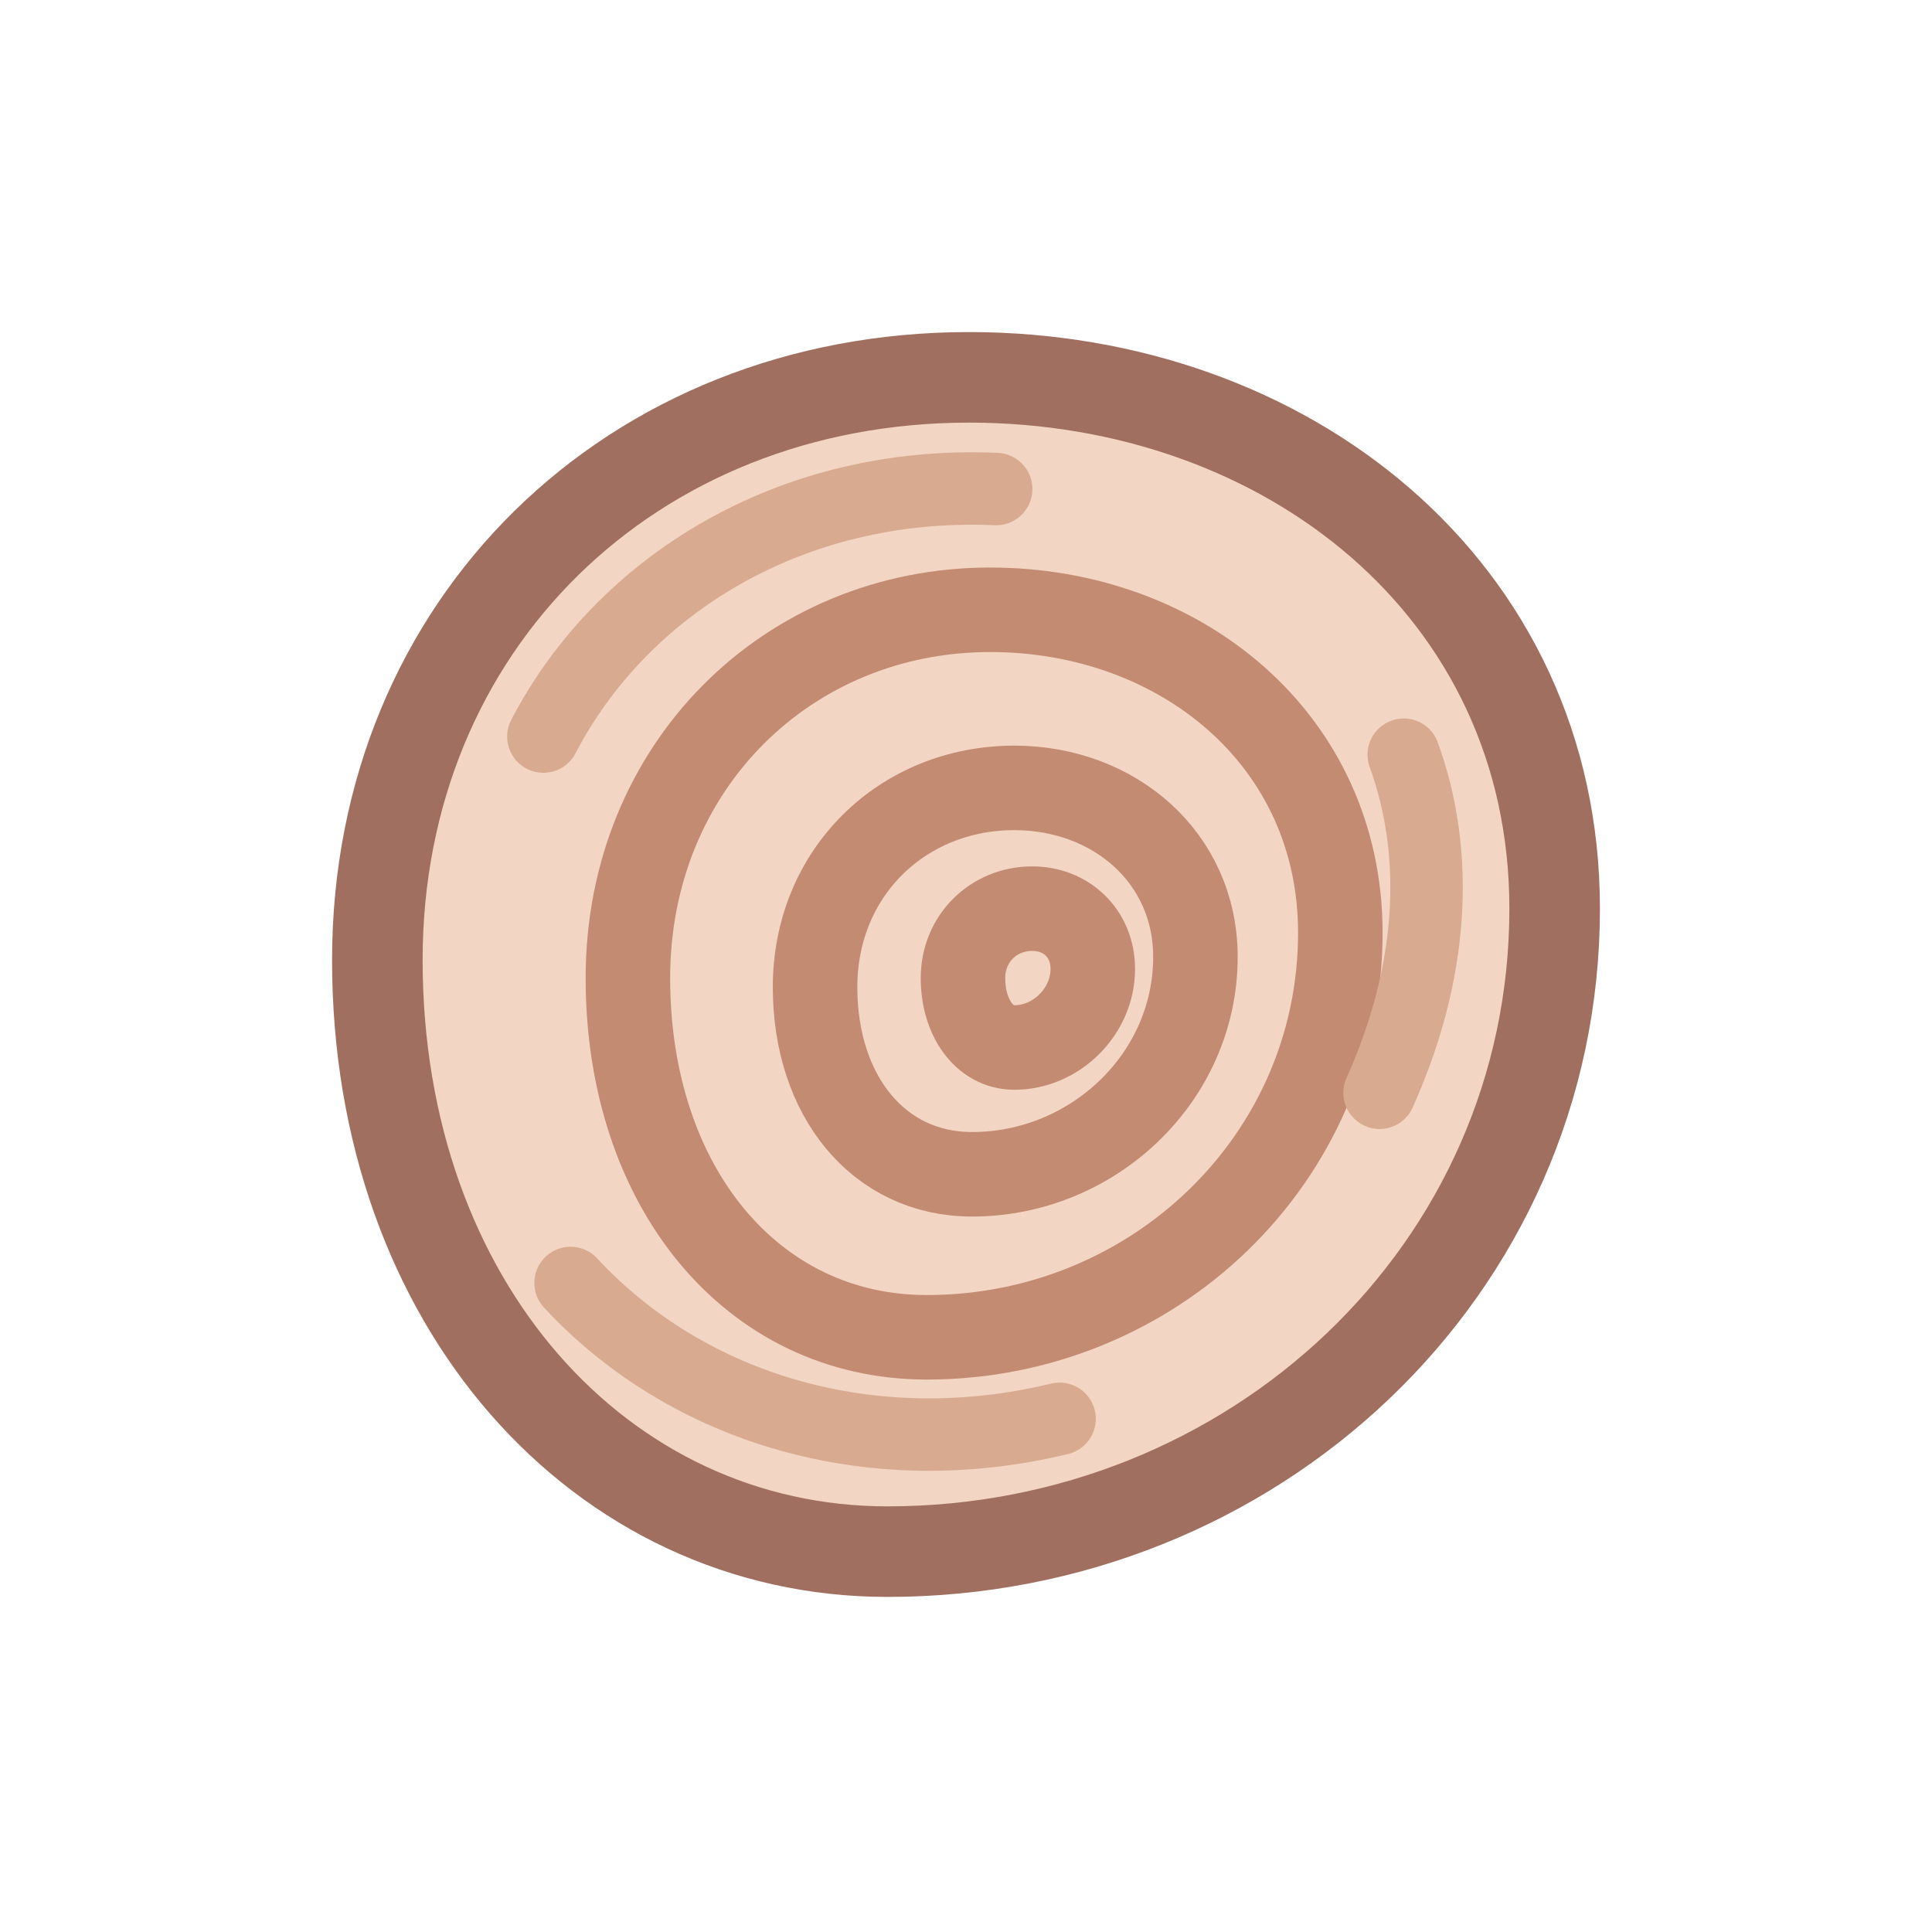
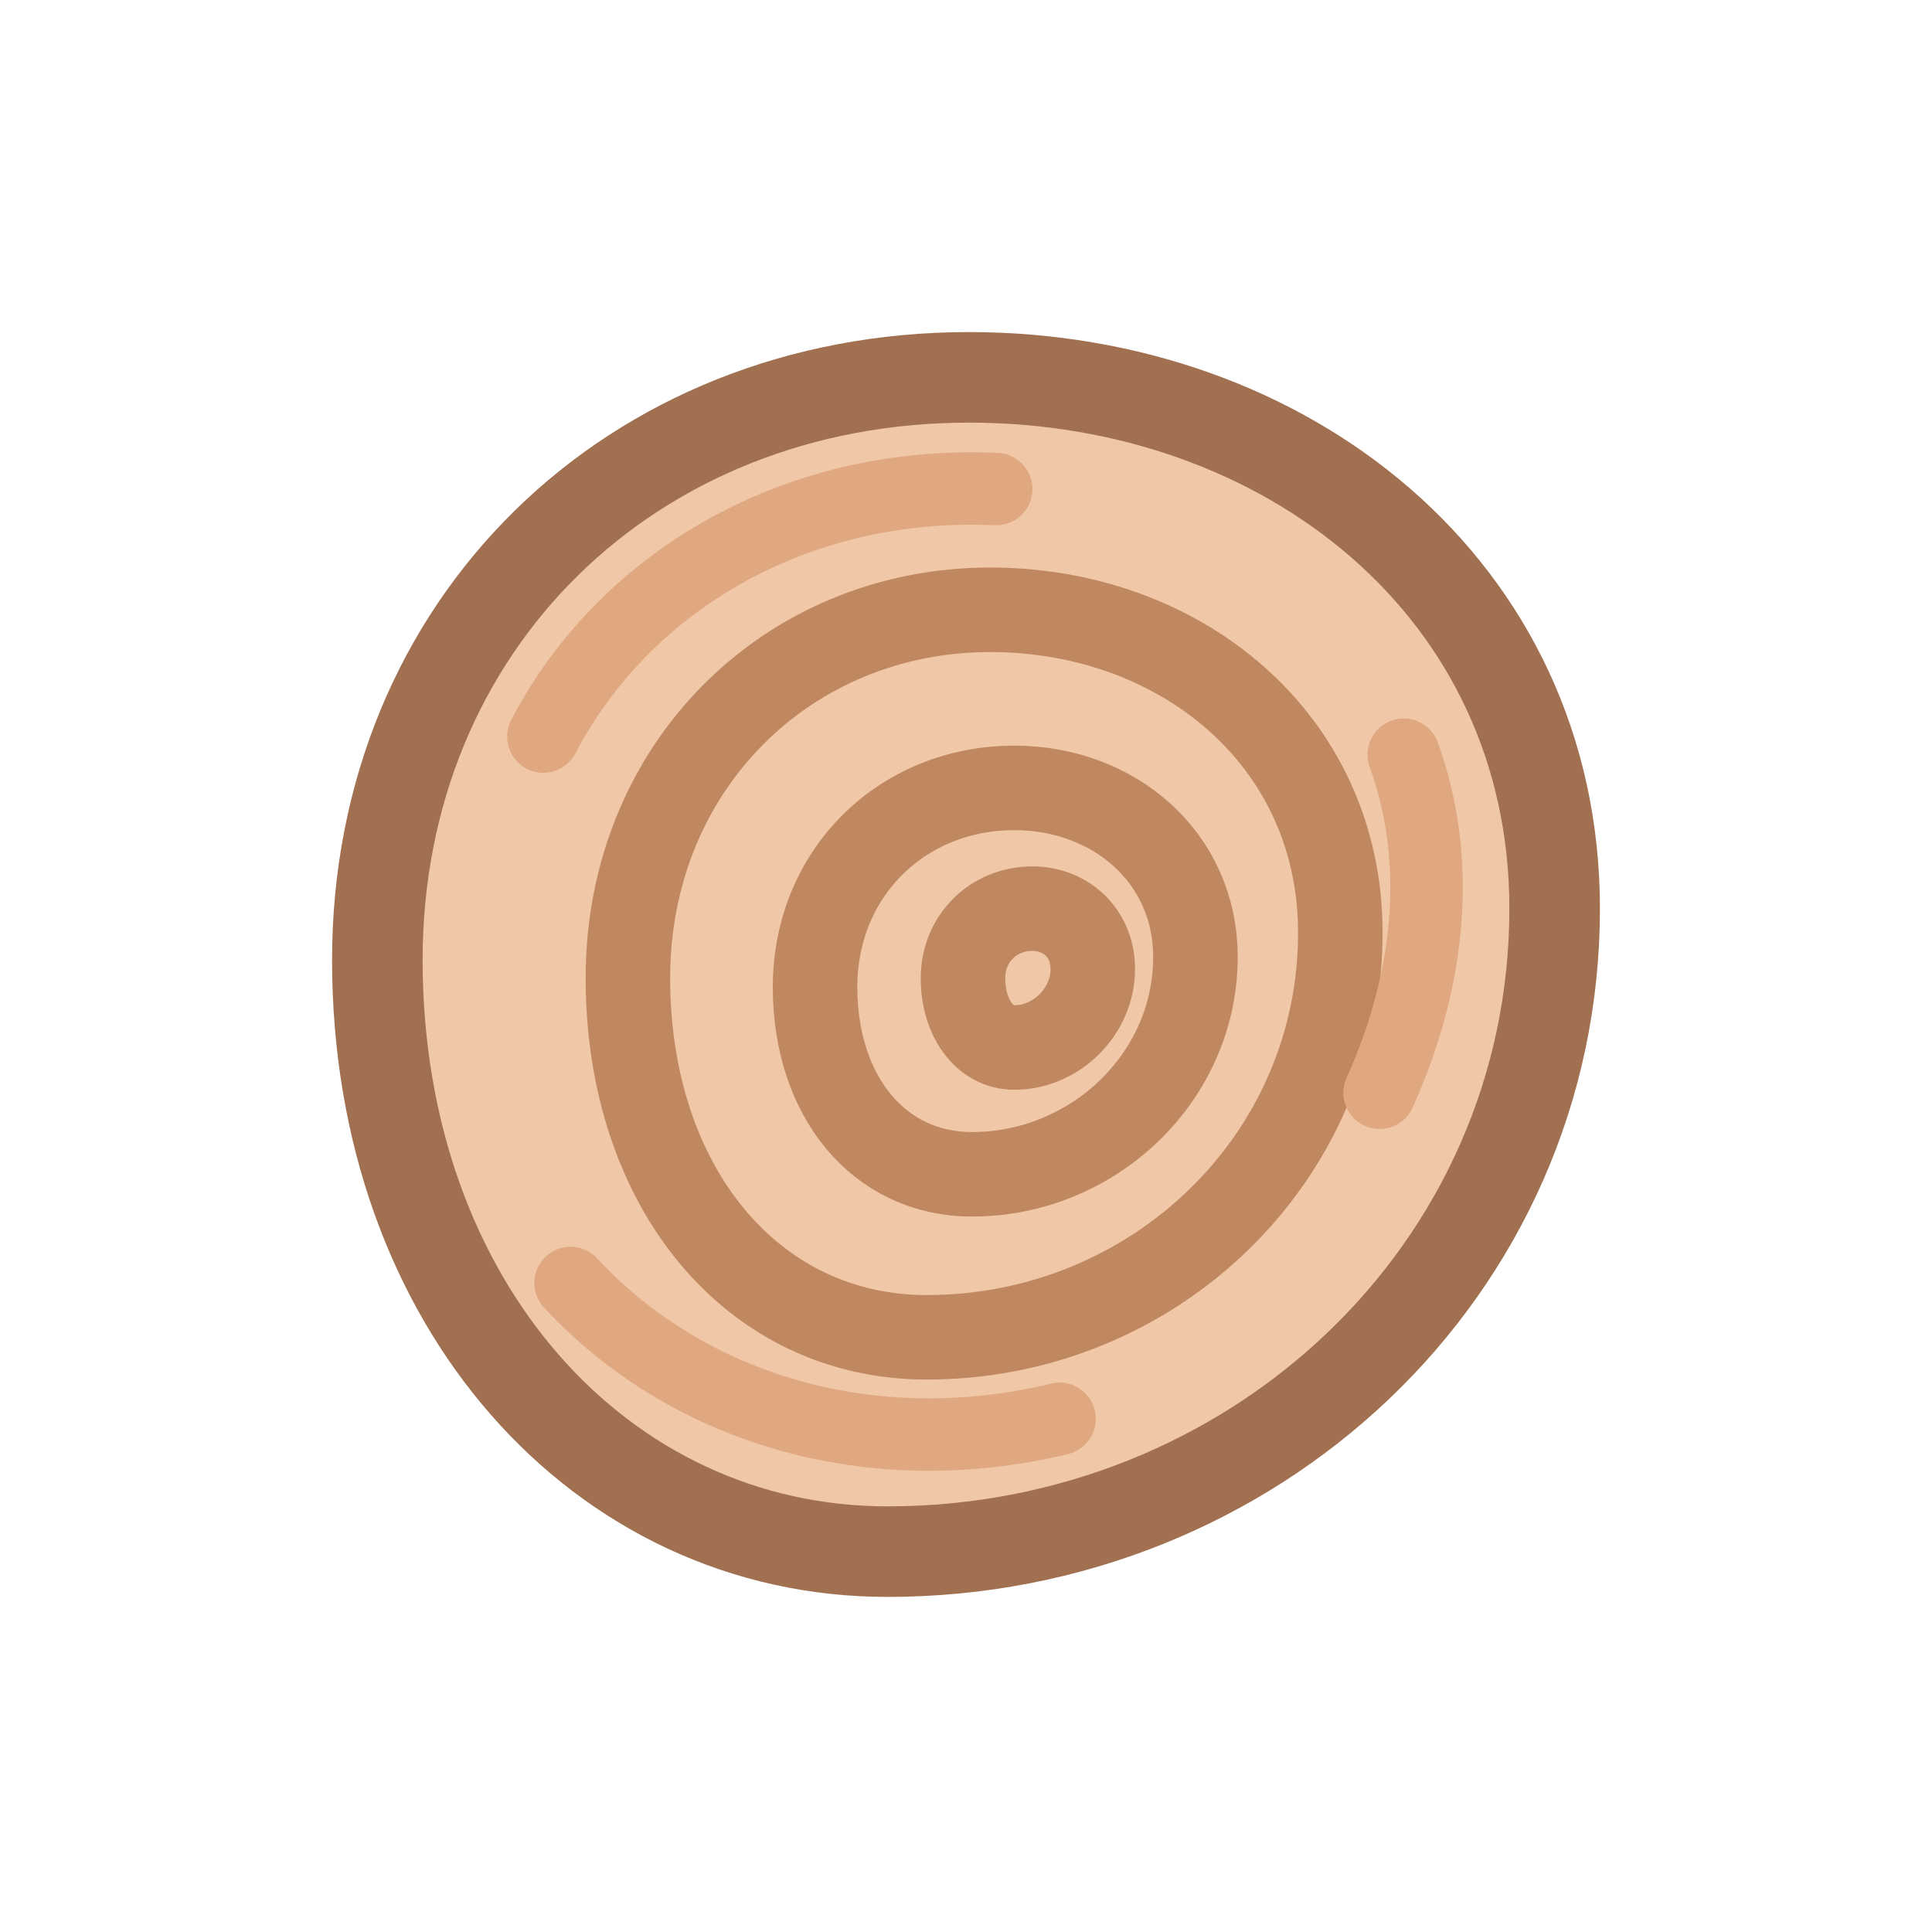
<svg xmlns="http://www.w3.org/2000/svg" viewBox="0 0 64 64" role="img" aria-labelledby="title desc">
-   <path d="M12.5 31.8c0-11.1 8.4-19.3 19.6-19.3 10.5 0 19.4 7 19.4 17.6 0 12-10 21.3-22.1 21.3-9.5 0-16.9-8.2-16.9-19.6Z" fill="#F2D6C3" stroke="#A16F5F" stroke-width="3" stroke-linecap="round" stroke-linejoin="round" />
-   <g fill="none" stroke="#C48B73" stroke-width="2.8" stroke-linecap="round" stroke-linejoin="round">
+   <path d="M12.5 31.8c0-11.1 8.4-19.3 19.6-19.3 10.5 0 19.4 7 19.4 17.6 0 12-10 21.3-22.1 21.3-9.5 0-16.9-8.2-16.9-19.6Z" fill="#F0C8A8" stroke="#A07050" stroke-width="3" stroke-linecap="round" stroke-linejoin="round" />
+   <g fill="none" stroke="#C08860" stroke-width="2.8" stroke-linecap="round" stroke-linejoin="round">
    <path d="M20.8 32.4c0-7 5.3-12.2 12-12.2 6.3 0 11.6 4.3 11.6 10.7 0 7.5-6.2 13.4-13.7 13.4-5.8 0-9.9-5-9.9-11.9Z" />
    <path d="M27 32.7c0-3.8 2.9-6.6 6.6-6.6 3.3 0 6 2.3 6 5.6 0 4-3.4 7.2-7.4 7.2-3.1 0-5.2-2.6-5.2-6.2Z" />
    <path d="M31.9 32.4c0-1.3 1-2.3 2.3-2.3 1.1 0 2 .8 2 2 0 1.4-1.2 2.6-2.6 2.6-1 0-1.7-1-1.7-2.3Z" />
  </g>
-   <g fill="none" stroke="#D8AB91" stroke-width="2.4" stroke-linecap="round" stroke-linejoin="round">
+   <g fill="none" stroke="#E0A880" stroke-width="2.4" stroke-linecap="round" stroke-linejoin="round">
    <path d="M18 24.4c2.6-5 8.2-8.5 15-8.2" />
    <path d="M46.5 25c1.2 3.3 1 7.2-.8 11.2" />
    <path d="M18.9 42.5c3.9 4.2 10 6 16.2 4.5" />
  </g>
</svg>
